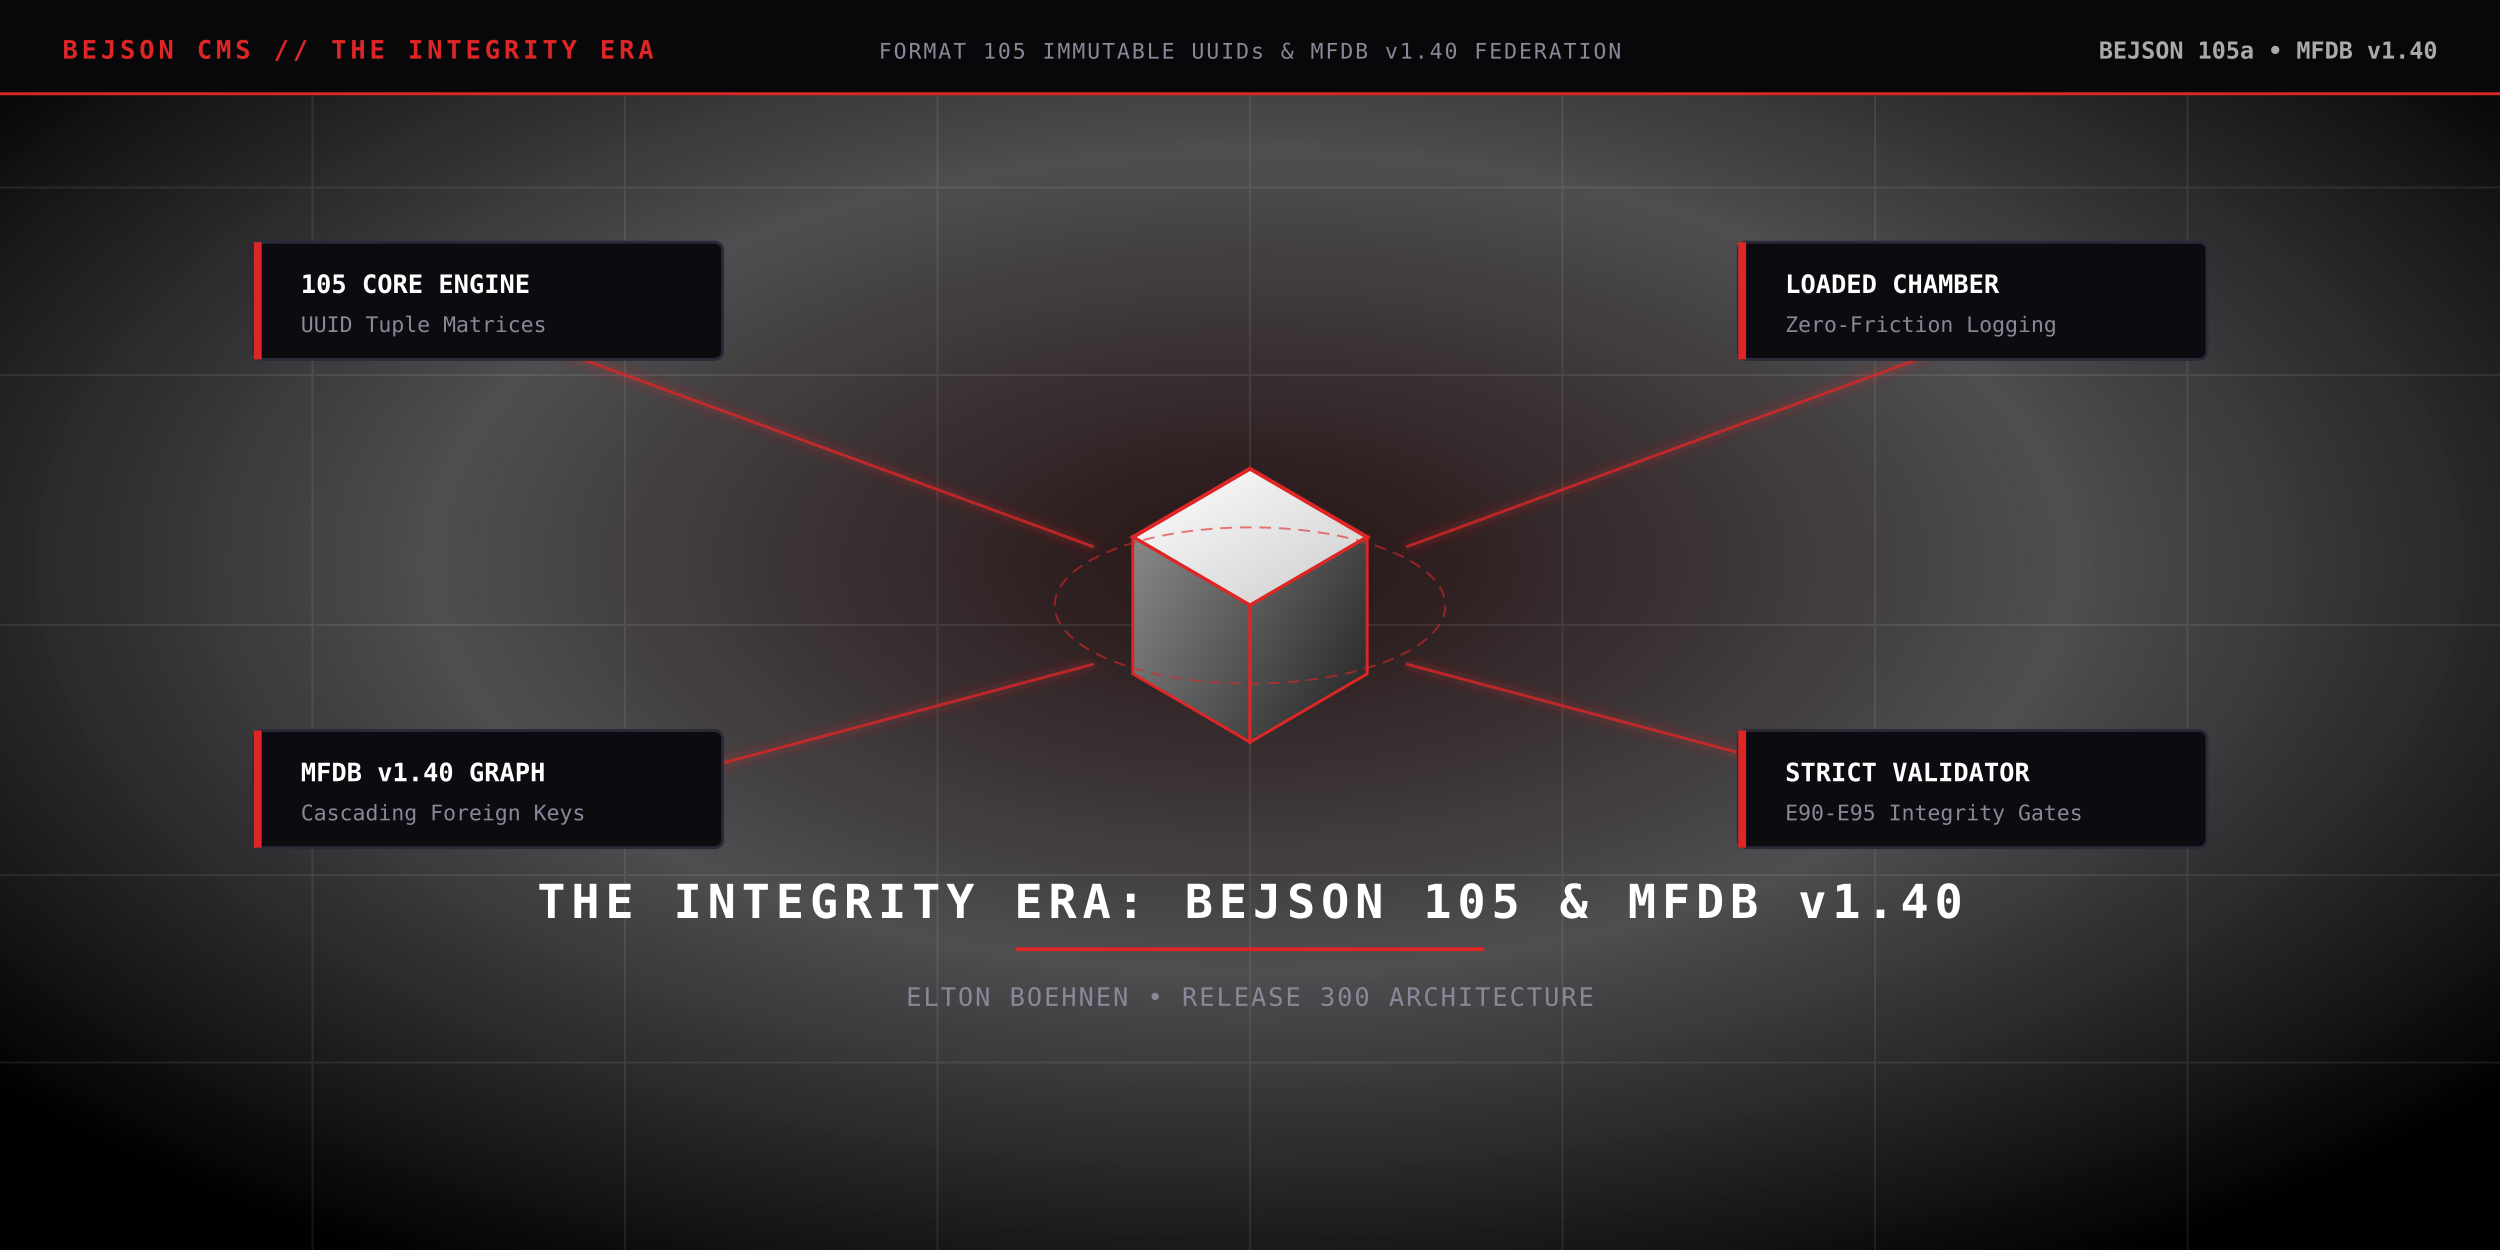
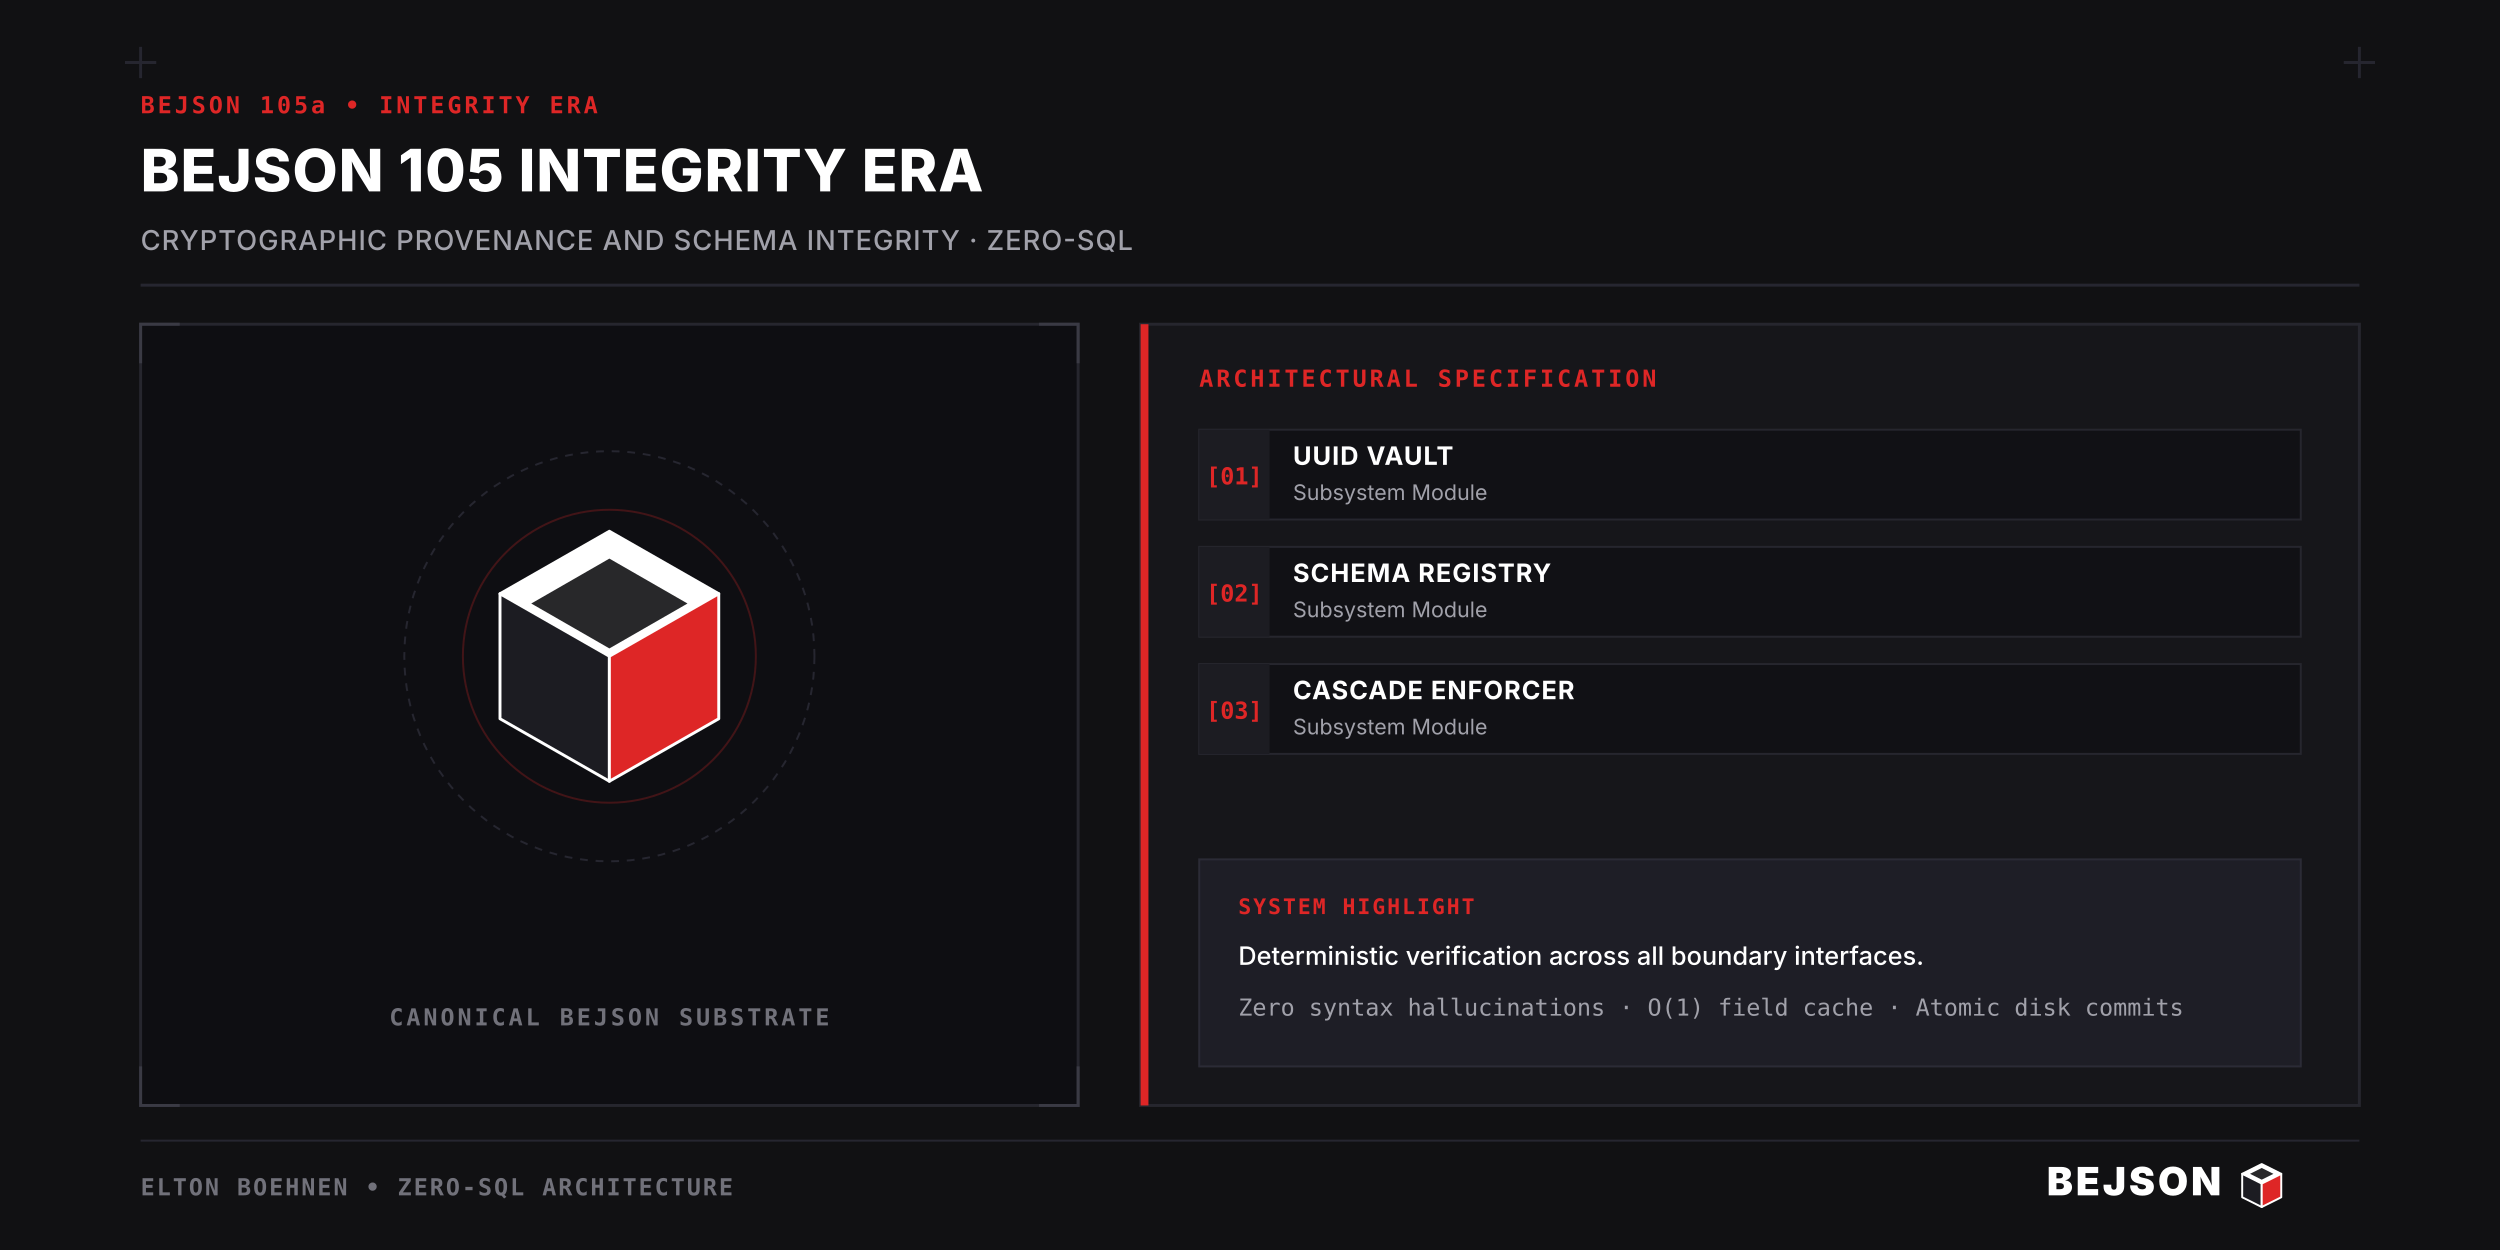
<svg xmlns="http://www.w3.org/2000/svg" width="1280" height="640" viewBox="0 0 1280 640">
-   <defs>
-     <radialGradient id="stageGlow" cx="50%" cy="45%" r="65%">
-       <stop offset="0%" stop-color="#1c0707" stop-opacity="0.95" />
-       <stop offset="50%" stop-color="#08080c" stop-opacity="0.7" />
-       <stop offset="100%" stop-color="#000000" stop-opacity="1" />
-     </radialGradient>
-     <linearGradient id="cubeTop" x1="0%" y1="0%" x2="100%" y2="100%">
-       <stop offset="0%" stop-color="#FFFFFF" />
-       <stop offset="100%" stop-color="#CCCCCC" />
-     </linearGradient>
-     <linearGradient id="cubeLeft" x1="0%" y1="0%" x2="100%" y2="100%">
-       <stop offset="0%" stop-color="#888888" />
-       <stop offset="100%" stop-color="#444444" />
-     </linearGradient>
-     <linearGradient id="cubeRight" x1="0%" y1="0%" x2="100%" y2="100%">
-       <stop offset="0%" stop-color="#666666" />
-       <stop offset="100%" stop-color="#222222" />
-     </linearGradient>
-     <filter id="laserGlow" x="-20%" y="-20%" width="140%" height="140%">
-       <feGaussianBlur stdDeviation="3" result="blur" />
-       <feMerge>
-         <feMergeNode in="blur" />
-         <feMergeNode in="SourceGraphic" />
-       </feMerge>
-     </filter>
-   </defs>
-   <rect width="1280" height="640" fill="url(#stageGlow)" />
-   <g opacity="0.08" stroke="#FFFFFF" stroke-width="1">
-     <line x1="160" y1="0" x2="160" y2="640" />
-     <line x1="320" y1="0" x2="320" y2="640" />
-     <line x1="480" y1="0" x2="480" y2="640" />
-     <line x1="640" y1="0" x2="640" y2="640" />
-     <line x1="800" y1="0" x2="800" y2="640" />
-     <line x1="960" y1="0" x2="960" y2="640" />
-     <line x1="1120" y1="0" x2="1120" y2="640" />
-     <line x1="0" y1="96" x2="1280" y2="96" />
-     <line x1="0" y1="192" x2="1280" y2="192" />
-     <line x1="0" y1="320" x2="1280" y2="320" />
-     <line x1="0" y1="448" x2="1280" y2="448" />
-     <line x1="0" y1="544" x2="1280" y2="544" />
+   <rect width="1280" height="640" fill="#111113" />
+   <path d="M 72 24 L 72 40 M 64 32 L 80 32" stroke="#262630" stroke-width="1.5" />
+   <path d="M 1208 24 L 1208 40 M 1200 32 L 1216 32" stroke="#262630" stroke-width="1.5" />
+   <text x="72" y="58" fill="#DE2626" font-size="12" font-family="monospace" font-weight="800" letter-spacing="1.5">BEJSON 105a • INTEGRITY ERA</text>
+   <text x="72" y="98" fill="#FFFFFF" font-size="30" font-family="system-ui, -apple-system, sans-serif" font-weight="800" letter-spacing="0.5">BEJSON 105 INTEGRITY ERA</text>
+   <text x="72" y="128" fill="#A1A1AA" font-size="14" font-family="system-ui, -apple-system, sans-serif" font-weight="500" letter-spacing="0.5">CRYPTOGRAPHIC PROVENANCE AND SCHEMA INTEGRITY · ZERO-SQL</text>
+   <line x1="72" y1="146" x2="1208" y2="146" stroke="#262630" stroke-width="1.5" />
+   <rect x="72" y="166" width="480" height="400" rx="0" fill="#0E0E12" stroke="#26262E" stroke-width="1.5" />
+   <path d="M 72 186 L 72 166 L 92 166" fill="none" stroke="#3A3A44" stroke-width="1.5" />
+   <path d="M 532 166 L 552 166 L 552 186" fill="none" stroke="#3A3A44" stroke-width="1.5" />
+   <path d="M 72 546 L 72 566 L 92 566" fill="none" stroke="#3A3A44" stroke-width="1.5" />
+   <path d="M 532 566 L 552 566 L 552 546" fill="none" stroke="#3A3A44" stroke-width="1.5" />
+   <g transform="translate(312, 336)">
+     <circle cx="0" cy="0" r="105" fill="none" stroke="#262630" stroke-width="1" stroke-dasharray="4,4" />
+     <circle cx="0" cy="0" r="75" fill="none" stroke="#DE2626" stroke-width="1" opacity="0.25" />
+     <polygon points="0,-64 56,-32 0,0 -56,-32" fill="#FFFFFF" stroke="#FFFFFF" stroke-width="1.5" stroke-linejoin="round" />
+     <polygon points="0,-50 40,-27 0,-4 -40,-27" fill="#111113" opacity="0.9" />
+     <polygon points="-56,-32 0,0 0,64 -56,32" fill="#1C1C22" stroke="#FFFFFF" stroke-width="1.5" stroke-linejoin="round" />
+     <polygon points="0,0 56,-32 56,32 0,64" fill="#DE2626" stroke="#FFFFFF" stroke-width="1.5" stroke-linejoin="round" />
  </g>
-   <rect x="0" y="0" width="1280" height="48" fill="#08080a" />
-   <line x1="0" y1="48" x2="1280" y2="48" stroke="#DE2626" stroke-width="1.5" />
-   <text x="32" y="30" fill="#DE2626" font-size="13" font-family="monospace" font-weight="700" letter-spacing="2">BEJSON CMS // THE INTEGRITY ERA</text>
-   <text x="640" y="30" fill="#888899" font-size="11" font-family="monospace" text-anchor="middle" letter-spacing="1">FORMAT 105 IMMUTABLE UUIDs &amp; MFDB v1.40 FEDERATION</text>
-   <text x="1248" y="30" fill="#AAAAAA" font-size="12" font-family="monospace" text-anchor="end" font-weight="600">BEJSON 105a • MFDB v1.40</text>
-   <g stroke="#DE2626" stroke-width="1.5" opacity="0.8" filter="url(#laserGlow)">
-     <line x1="260" y1="170" x2="560" y2="280" />
-     <line x1="260" y1="420" x2="560" y2="340" />
-     <line x1="1020" y1="170" x2="720" y2="280" />
-     <line x1="1020" y1="420" x2="720" y2="340" />
+   <text x="312" y="525" fill="#71717A" font-size="12" font-family="monospace" font-weight="600" text-anchor="middle" letter-spacing="1.5">CANONICAL BEJSON SUBSTRATE</text>
+   <rect x="584" y="166" width="624" height="400" rx="0" fill="#16161A" stroke="#26262E" stroke-width="1.5" />
+   <rect x="584" y="166" width="4" height="400" rx="0" fill="#DE2626" />
+   <text x="614" y="198" fill="#DE2626" font-size="12" font-family="monospace" font-weight="800" letter-spacing="1.5">ARCHITECTURAL SPECIFICATION</text>
+   <g transform="translate(614, 238)">
+     <rect x="0" y="-18" width="564" height="46" rx="0" fill="#111115" stroke="#26262E" stroke-width="1" />
+     <rect x="0" y="-18" width="36" height="46" rx="0" fill="#1C1C22" />
+     <text x="18" y="10" fill="#DE2626" font-size="12" font-family="monospace" font-weight="800" text-anchor="middle">[01]</text>
+     <text x="48" y="0" fill="#FFFFFF" font-size="13" font-family="system-ui, -apple-system, sans-serif" font-weight="700" letter-spacing="0.5">UUID VAULT</text>
+     <text x="48" y="18" fill="#A1A1AA" font-size="11" font-family="system-ui, -apple-system, sans-serif" font-weight="400">Subsystem Module</text>
  </g>
-   <g transform="translate(140, 140)">
-     <rect x="-10" y="-16" width="240" height="60" rx="4" fill="#0c0c10" stroke="#2a2a38" stroke-width="1.5" />
-     <rect x="-10" y="-16" width="4" height="60" fill="#DE2626" />
-     <text x="14" y="10" fill="#FFFFFF" font-size="13" font-family="monospace" font-weight="700">105 CORE ENGINE</text>
-     <text x="14" y="30" fill="#888899" font-size="11" font-family="monospace">UUID Tuple Matrices</text>
+   <g transform="translate(614, 298)">
+     <rect x="0" y="-18" width="564" height="46" rx="0" fill="#111115" stroke="#26262E" stroke-width="1" />
+     <rect x="0" y="-18" width="36" height="46" rx="0" fill="#1C1C22" />
+     <text x="18" y="10" fill="#DE2626" font-size="12" font-family="monospace" font-weight="800" text-anchor="middle">[02]</text>
+     <text x="48" y="0" fill="#FFFFFF" font-size="13" font-family="system-ui, -apple-system, sans-serif" font-weight="700" letter-spacing="0.5">SCHEMA REGISTRY</text>
+     <text x="48" y="18" fill="#A1A1AA" font-size="11" font-family="system-ui, -apple-system, sans-serif" font-weight="400">Subsystem Module</text>
  </g>
-   <g transform="translate(140, 390)">
-     <rect x="-10" y="-16" width="240" height="60" rx="4" fill="#0c0c10" stroke="#2a2a38" stroke-width="1.5" />
-     <rect x="-10" y="-16" width="4" height="60" fill="#DE2626" />
-     <text x="14" y="10" fill="#FFFFFF" font-size="13" font-family="monospace" font-weight="700">MFDB v1.40 GRAPH</text>
-     <text x="14" y="30" fill="#888899" font-size="11" font-family="monospace">Cascading Foreign Keys</text>
+   <g transform="translate(614, 358)">
+     <rect x="0" y="-18" width="564" height="46" rx="0" fill="#111115" stroke="#26262E" stroke-width="1" />
+     <rect x="0" y="-18" width="36" height="46" rx="0" fill="#1C1C22" />
+     <text x="18" y="10" fill="#DE2626" font-size="12" font-family="monospace" font-weight="800" text-anchor="middle">[03]</text>
+     <text x="48" y="0" fill="#FFFFFF" font-size="13" font-family="system-ui, -apple-system, sans-serif" font-weight="700" letter-spacing="0.5">CASCADE ENFORCER</text>
+     <text x="48" y="18" fill="#A1A1AA" font-size="11" font-family="system-ui, -apple-system, sans-serif" font-weight="400">Subsystem Module</text>
  </g>
-   <g transform="translate(900, 140)">
-     <rect x="-10" y="-16" width="240" height="60" rx="4" fill="#0c0c10" stroke="#2a2a38" stroke-width="1.5" />
-     <rect x="-10" y="-16" width="4" height="60" fill="#DE2626" />
-     <text x="14" y="10" fill="#FFFFFF" font-size="13" font-family="monospace" font-weight="700">LOADED CHAMBER</text>
-     <text x="14" y="30" fill="#888899" font-size="11" font-family="monospace">Zero-Friction Logging</text>
+   <rect x="614" y="440" width="564" height="106" rx="0" fill="#1E1E26" stroke="#2B2B36" stroke-width="1" />
+   <text x="634" y="468" fill="#DE2626" font-size="11" font-family="monospace" font-weight="800" letter-spacing="1">SYSTEM HIGHLIGHT</text>
+   <text x="634" y="494" fill="#FFFFFF" font-size="13" font-family="system-ui, -apple-system, sans-serif" font-weight="500">Deterministic verification across all boundary interfaces.</text>
+   <text x="634" y="520" fill="#A1A1AA" font-size="12" font-family="monospace">Zero syntax hallucinations · O(1) field cache · Atomic disk commits</text>
+   <line x1="72" y1="584" x2="1208" y2="584" stroke="#262630" stroke-width="1" />
+   <text x="72" y="612" fill="#71717A" font-size="12" font-family="monospace" font-weight="600" letter-spacing="1">ELTON BOEHNEN • ZERO-SQL ARCHITECTURE</text>
+   <g transform="translate(1048, 592)">
+     <text x="0" y="20" fill="#FFFFFF" font-size="20" font-family="system-ui, -apple-system, sans-serif" font-weight="900" letter-spacing="1.5">BEJSON</text>
+     <g transform="translate(98, 2)">
+       <polygon points="12,2 22,7 12,12 2,7" fill="#FFFFFF" stroke="#FFFFFF" stroke-width="1" stroke-linejoin="round" />
+       <polygon points="12,4 18,7 12,10 6,7" fill="#111113" opacity="0.9" />
+       <polygon points="2,7 12,12 12,24 2,19" fill="#1C1C22" stroke="#FFFFFF" stroke-width="1" stroke-linejoin="round" />
+       <polygon points="12,12 22,7 22,19 12,24" fill="#DE2626" stroke="#FFFFFF" stroke-width="1" stroke-linejoin="round" />
+     </g>
  </g>
-   <g transform="translate(900, 390)">
-     <rect x="-10" y="-16" width="240" height="60" rx="4" fill="#0c0c10" stroke="#2a2a38" stroke-width="1.5" />
-     <rect x="-10" y="-16" width="4" height="60" fill="#DE2626" />
-     <text x="14" y="10" fill="#FFFFFF" font-size="13" font-family="monospace" font-weight="700">STRICT VALIDATOR</text>
-     <text x="14" y="30" fill="#888899" font-size="11" font-family="monospace">E90-E95 Integrity Gates</text>
-   </g>
-   <g transform="translate(640, 310)">
-     <polygon points="0,-70 60,-35 0,0 -60,-35" fill="url(#cubeTop)" stroke="#DE2626" stroke-width="2" />
-     <polygon points="-60,-35 0,0 0,70 -60,35" fill="url(#cubeLeft)" stroke="#DE2626" stroke-width="1.5" />
-     <polygon points="0,0 60,-35 60,35 0,70" fill="url(#cubeRight)" stroke="#DE2626" stroke-width="1.5" />
-     <ellipse cx="0" cy="0" rx="100" ry="40" fill="none" stroke="#DE2626" stroke-width="1" stroke-dasharray="6,4" opacity="0.6" />
-   </g>
-   <text x="640" y="470" fill="#FFFFFF" font-size="24" font-family="monospace" font-weight="800" text-anchor="middle" letter-spacing="3">THE INTEGRITY ERA: BEJSON 105 &amp; MFDB v1.40</text>
-   <rect x="520" y="485" width="240" height="2" fill="#DE2626" />
-   <text x="640" y="515" fill="#888899" font-size="13" font-family="monospace" text-anchor="middle" letter-spacing="1">ELTON BOEHNEN • RELEASE 300 ARCHITECTURE</text>
</svg>
